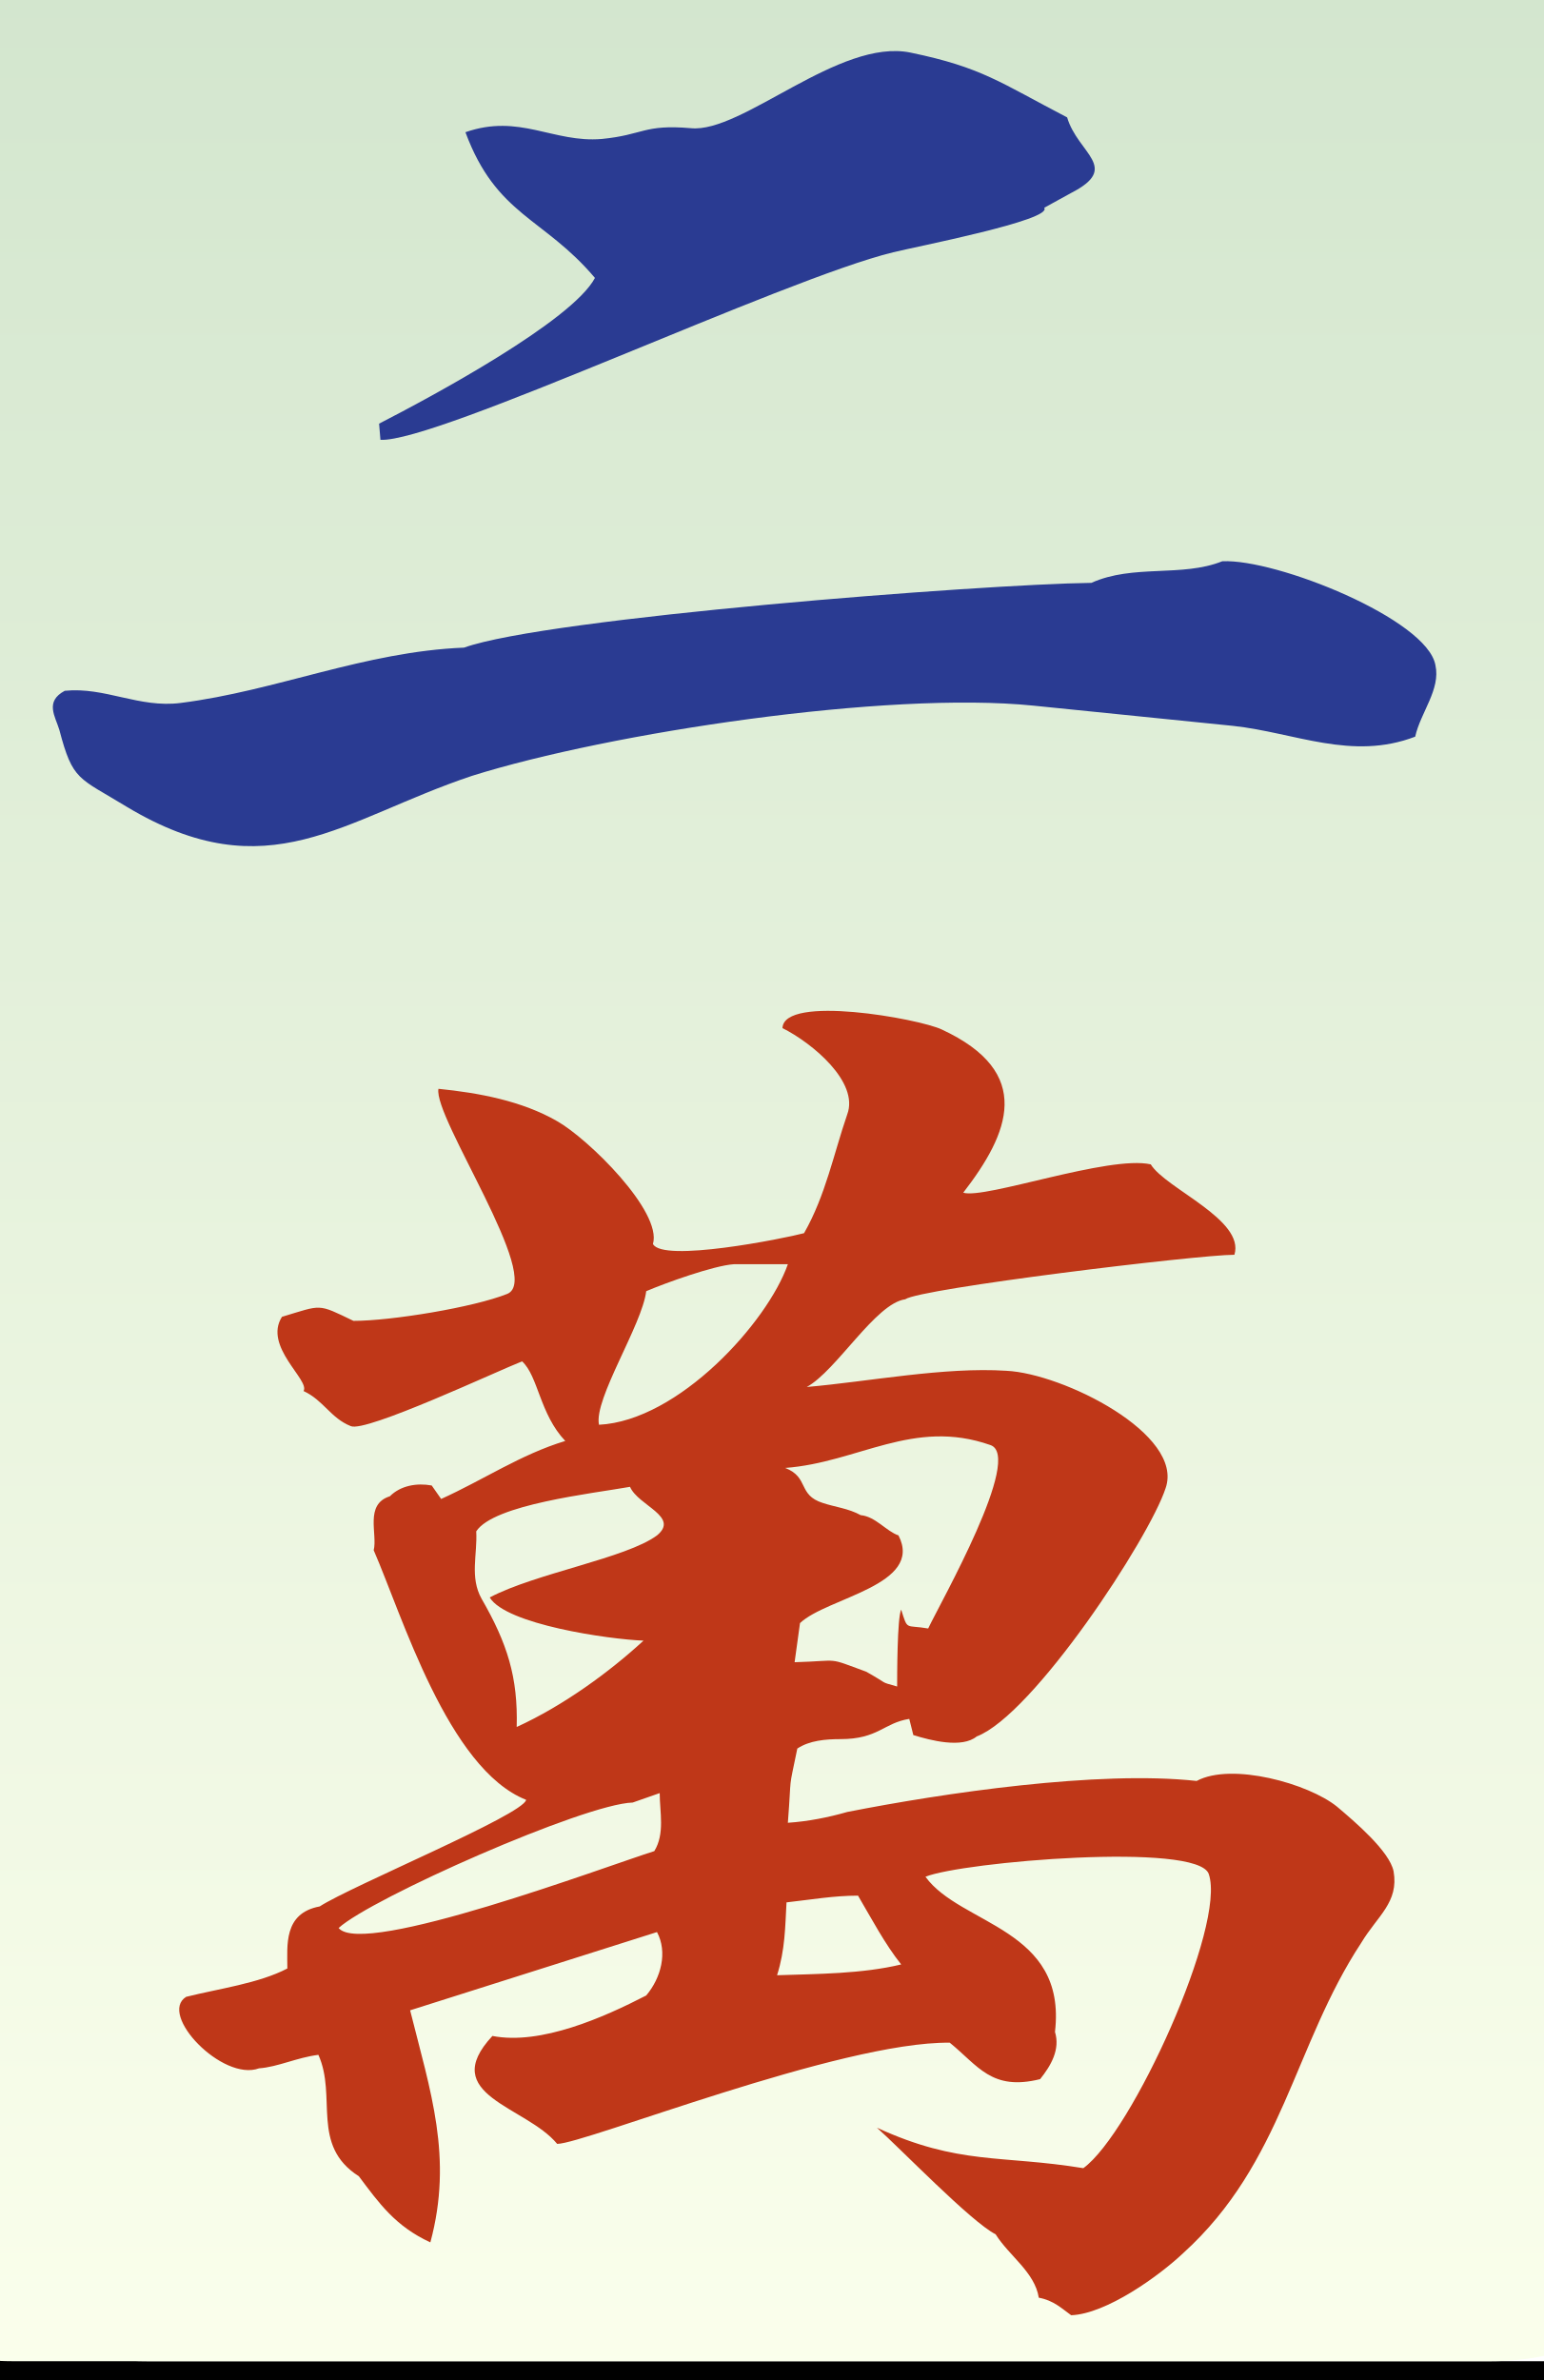
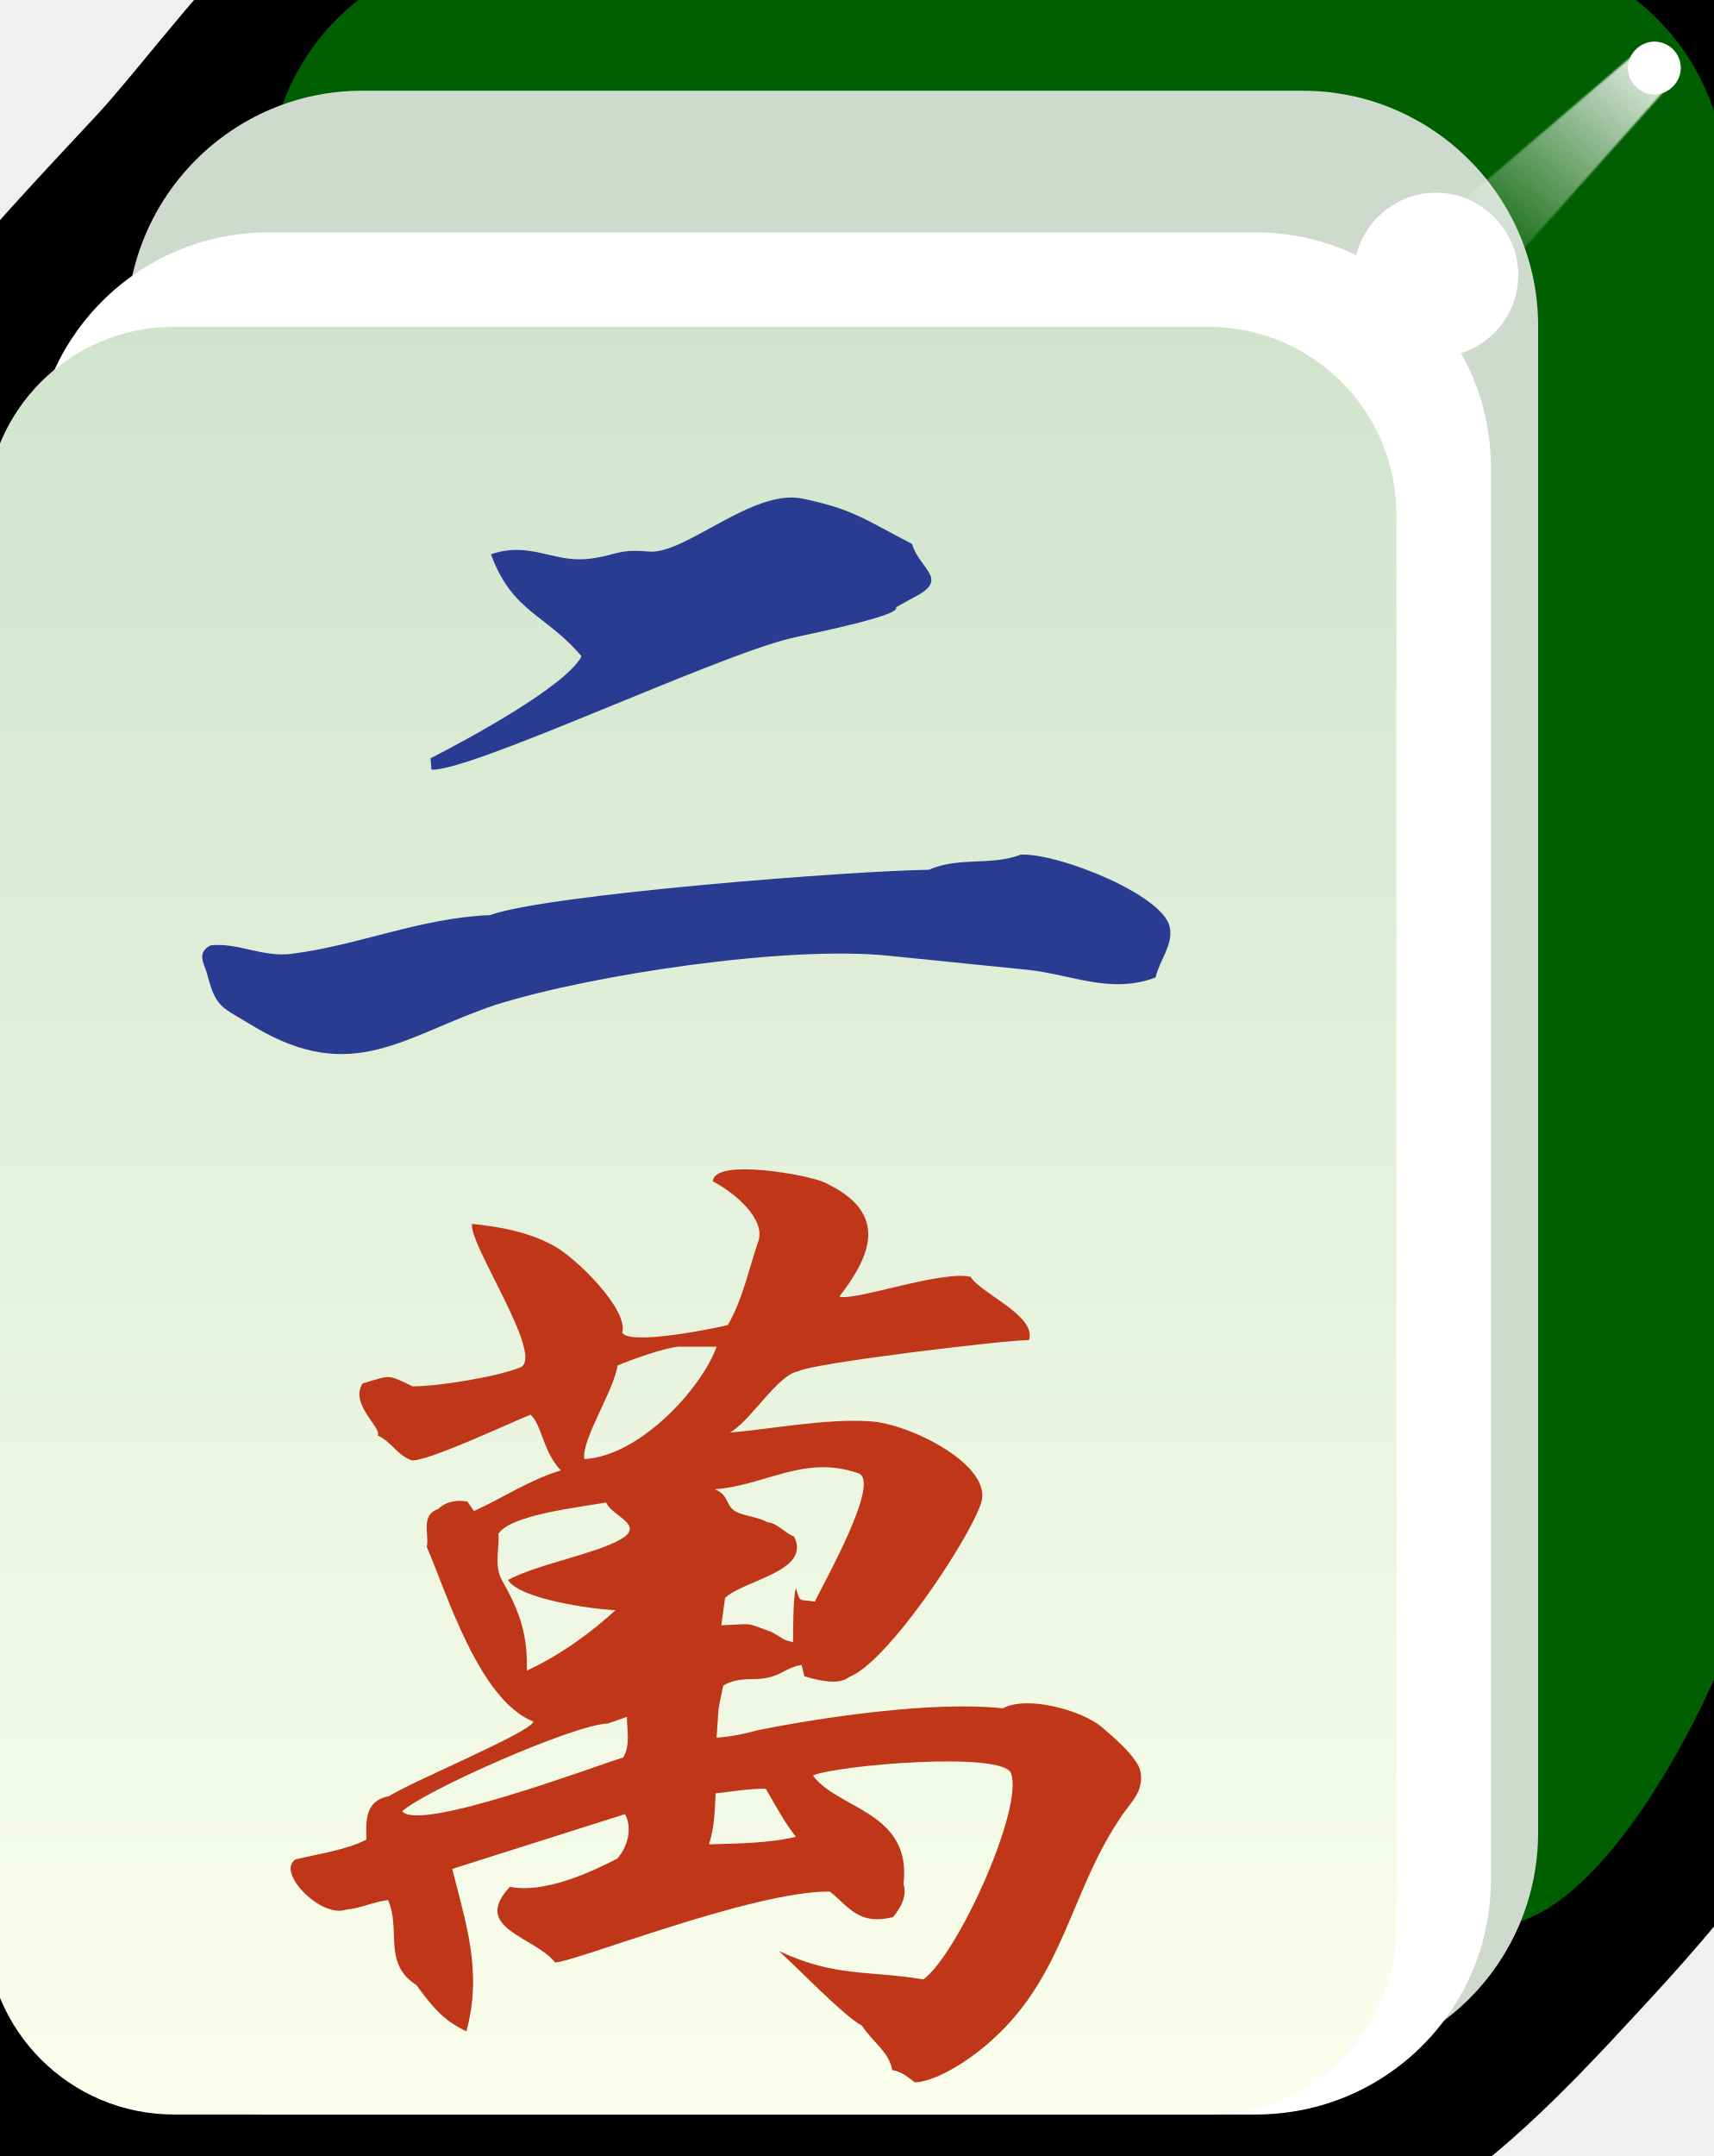
- <svg xmlns="http://www.w3.org/2000/svg" viewBox="-159.7 360.8 114.4 176.4">
+ <svg xmlns="http://www.w3.org/2000/svg" viewBox="-177.2 311.9 181.5 228.3">
  <style type="text/css">
	.st0{enable-background:new    ;}
	.st1{fill:#005F00;}
	.st2{fill:#CDDACD;}
	.st3{fill:#FFFFFF;}
	.st4{fill:url(#rect3008_1_);}
	.st5{filter:url(#filter3970-5);}
	.st6{fill:url(#SVGID_1_);}
	.st7{fill:#2A3B92;}
	.st8{fill:#BF3718;}
</style>
  <switch>
    <g>
      <filter width="1.217" height="1.215" y="-0.108" x="-0.109" id="filter3970-5" color-interpolation-filters="sRGB">
        <feGaussianBlur stdDeviation="0.128" id="feGaussianBlur3972-8" />
      </filter>
      <g id="g4146" transform="translate(39.76832,209.7179)">
		</g>
      <g id="g4630" transform="matrix(1.000594,0,0,1,-1.375807,203.4062)" class="st0">
        <g id="g3062">
          <path id="rect4031" d="M-131.2,90.5l46.1,0.2l68.4-0.2c22.9-0.1,36.1,15.9,36.1,40.4v154.6c0,12.3-14,27.7-21.4,35.7      s-22.1,24.3-33.6,24.3h-113c-22.9,0-41.3-5.6-41.3-30.2l-0.3-162.3c0-6.4,17.3-24.3,24.8-32.4C-158,112.6-142.7,90.4-131.2,90.5      L-131.2,90.5z" />
          <path id="rect3767" class="st1" d="M-122.4,103.2h104.5c13.8,0,24.8,11.1,24.9,24.9l0.9,152.4c0,2-12.6,32-25.8,32h-104.5      c-13.8,0-24.9-11.1-24.9-24.9V128.1C-147.3,114.3-136.2,103.2-122.4,103.2L-122.4,103.2z" />
          <path id="rect3861" class="st2" d="M-137.4,118.1h99.6c13.7,0,24.9,11.2,24.9,24.9v159.5c0,13.8-11.1,24.9-24.9,24.9h-99.6      c-13.7,0-24.9-11.2-24.9-24.9V143.1C-162.3,129.3-151.1,118.1-137.4,118.1z" />
          <path id="rect3765" class="st3" d="M-147.3,133.1h104.5c13.7,0,24.9,11.2,24.9,24.9v149.5c0,13.8-11.1,24.9-24.9,24.9h-104.5      c-13.7,0-24.9-11.2-24.9-24.9V158C-172.2,144.3-161.1,133.1-147.3,133.1z" />
          <linearGradient id="rect3008_1_" gradientUnits="userSpaceOnUse" x1="-324.883" y1="569.587" x2="-324.883" y2="531.068" gradientTransform="matrix(4.9807 0 0 -4.9841 1515.62 2981.961)">
            <stop offset="0" style="stop-color:#D0E4CC" />
            <stop offset="1" style="stop-color:#FBFFEC" />
          </linearGradient>
          <path id="rect3008" class="st4" d="M-157.3,143.1h109.5c11,0,19.9,8.9,19.9,19.9v149.5c0,11-8.9,19.9-19.9,19.9h-109.5      c-11,0-19.9-8.9-19.9-19.9V163C-177.2,152-168.3,143.1-157.3,143.1z" />
          <path id="path3932" class="st3" d="M2.2,115.7c0,1.5-1.3,2.8-2.8,2.8s-2.8-1.3-2.8-2.8s1.3-2.8,2.8-2.8S2.2,114.1,2.2,115.7z" />
          <g id="path3936" class="st5">
            <linearGradient id="SVGID_1_" gradientUnits="userSpaceOnUse" x1="-315.771" y1="590.47" x2="-318.887" y2="587.001" gradientTransform="matrix(7.1013 0 0 -6.6887 2243.616 4061.265)">
              <stop offset="0" style="stop-color:#FFFFFF" />
              <stop offset="1" style="stop-color:#FFFFFF;stop-opacity:0" />
            </linearGradient>
            <polygon class="st6" points="-2.8,114.3 -31.6,138.9 -23.4,144.9 1.8,116.6      " />
          </g>
          <path id="path3882" class="st3" d="M-15,137.6c0,4.8-3.9,8.7-8.7,8.7c-4.8,0-8.7-3.9-8.7-8.7c0,0,0,0,0,0c0-4.8,3.9-8.7,8.7-8.7      C-19,128.9-15,132.8-15,137.6C-15,137.6-15,137.6-15,137.6z" />
        </g>
      </g>
      <g>
        <path class="st7" d="M-54.8,415.4c-4.7,1.8-8.9-0.3-13.5-0.8l-14.8-1.5c-10.8-1.1-31.4,2-41.6,5.2c-9.6,3.2-15.1,8.6-25.6,2.3     c-3.6-2.2-4-1.9-5-5.7c-0.3-1-1.1-2.1,0.4-2.9c3-0.3,5.5,1.3,8.6,0.9c7.1-0.9,13.6-3.8,21-4.1c6.1-2.2,38.4-4.7,46.5-4.8     c3.1-1.4,6.7-0.4,9.7-1.6c4-0.2,15.2,4.3,15.8,7.7C-52.9,411.9-54.4,413.6-54.8,415.4z M-82.3,376.2c0.7,0.9-9.6,2.9-11.2,3.3     c-8.2,2-33.8,14.1-38,13.9l-0.1-1.2c3.9-2,14.3-7.6,16-10.8c-3.8-4.5-7.3-4.6-9.6-10.8c4-1.4,6.5,0.8,10.1,0.5     c3.1-0.3,3.1-1.1,6.6-0.8c3.8,0.4,11-6.7,16.3-5.6c5.3,1.1,6.6,2.2,11.6,4.8c0.8,2.7,4,3.7,0.3,5.6L-82.3,376.2z" />
        <path class="st8" d="M-58.8,504.8c-5,7.6-5.8,16.3-13.2,23c-1.8,1.7-5.7,4.5-8.3,4.6c-0.7-0.5-1.3-1.1-2.4-1.3     c-0.3-1.9-2.2-3.1-3.2-4.7c-1.8-0.9-7.1-6.4-8.8-7.9c6.1,2.8,9.2,2,15.3,3c3.6-2.6,10.6-18,9.3-21.8c-0.8-2.4-18.3-0.9-21,0.2     c2.6,3.6,10.5,3.8,9.6,11.5c0.4,1.3-0.3,2.5-1.1,3.5c-3.6,0.9-4.6-1-6.7-2.7c-8.1-0.1-27.1,7.5-29.1,7.5c-2.3-2.8-8.9-3.6-4.8-8     c3.6,0.7,8.3-1.4,11.4-3c1.1-1.3,1.6-3.2,0.8-4.7l-18.3,5.8c1.5,6,3.2,10.9,1.5,17.2c-2.6-1.2-3.8-2.9-5.3-4.9     c-3.6-2.3-1.6-5.9-3-9c-1.6,0.2-3,0.9-4.4,1c-2.7,1-7.5-4-5.4-5.3c2.4-0.6,5.4-1,7.5-2.1c0-1.7-0.3-4.1,2.4-4.6     c2.3-1.5,15.1-6.8,15.3-7.9c-5.8-2.3-9.2-13.7-11.3-18.5c0.3-1.2-0.7-3.4,1.2-4c0.8-0.8,2-1,3.1-0.8l0.7,1     c3.1-1.4,5.9-3.3,9.2-4.3c-1.9-2-2-4.8-3.2-5.9c-1.8,0.7-11.6,5.3-12.7,4.8c-1.5-0.6-2-1.9-3.5-2.6c0.5-0.8-3-3.3-1.6-5.5     c3-0.9,2.6-1,5.3,0.3c2.8,0,8.9-1,11.4-2c2.7-1.1-5.5-13.1-5.1-15.2c3,0.3,6.2,0.9,8.8,2.4c2.3,1.3,7.8,6.7,7.1,9.1     c0.7,1.4,9.7-0.4,11.2-0.8c1.6-2.8,2.2-5.9,3.2-8.8c0.9-2.4-2.6-5.3-4.8-6.4c0.1-2.5,10.1-0.7,11.8,0.1c6.9,3.2,5,7.7,1.6,12.1     c1.6,0.5,10.8-2.8,13.9-2.1c1.1,1.8,7,4.1,6.2,6.7c-2.7,0-23.3,2.5-24.4,3.3c-2.2,0.3-5.1,5.3-7.3,6.5c4.6-0.4,10.2-1.5,14.8-1.2     c4.2,0.2,13.2,4.7,11.8,8.7c-1.2,3.7-9.8,16.8-14,18.4c-1.1,0.9-3.4,0.3-4.7-0.1l-0.3-1.2c-1.9,0.3-2.3,1.5-5.1,1.5     c-1.1,0-2.3,0.1-3.2,0.7c-0.7,3.4-0.4,1.6-0.7,5.5c1.5-0.1,3-0.4,4.4-0.8c7.1-1.4,18.6-3.1,25.9-2.3c2.6-1.4,8.3,0.2,10.4,1.9     c1.3,1.1,3.9,3.3,4.2,4.8C-56,501.8-57.6,502.8-58.8,504.8z M-112.8,494.4c-3.6,0.1-19.4,7.1-21.8,9.3c1.8,2.2,19.9-4.6,23.4-5.7     c0.8-1.3,0.4-2.9,0.4-4.3L-112.8,494.4z M-113,471c-2.8,0.5-10.1,1.3-11.4,3.3c0.1,1.7-0.5,3.4,0.4,5c1.9,3.3,2.7,5.8,2.6,9.5     c3.5-1.6,6.9-4.1,9.4-6.4c-2.6-0.1-10.2-1.2-11.4-3.2c3.4-1.8,10.1-2.9,12.4-4.6C-109.3,473.2-112.4,472.4-113,471z      M-105.3,454.5c-1.5,0.1-5.1,1.4-6.5,2c-0.3,2.5-3.9,8-3.5,9.9c5.9-0.3,12.5-7.6,14-11.9H-105.3z M-96.1,501.3     c-1.8,0-3.5,0.3-5.3,0.5c-0.1,1.8-0.1,3.5-0.7,5.4c3-0.1,6.3-0.1,9.2-0.8C-94.1,504.9-95.1,503-96.1,501.3z M-101.5,469.6     c1.8,0.7,0.9,2,2.8,2.6c0.9,0.3,1.9,0.4,2.8,0.9c1.1,0.1,1.9,1.2,2.8,1.5c1.9,3.7-5.3,4.6-7.3,6.5l-0.4,2.9     c3.5-0.1,2.3-0.4,5.3,0.7c1.8,1,0.9,0.7,2.3,1.1c0-0.7,0-5.1,0.3-5.7c0.5,1.6,0.3,1.1,2,1.4c0.9-1.9,7.1-12.8,4.6-13.6     C-92,465.9-96.1,469.2-101.5,469.6z" />
      </g>
    </g>
  </switch>
</svg>
